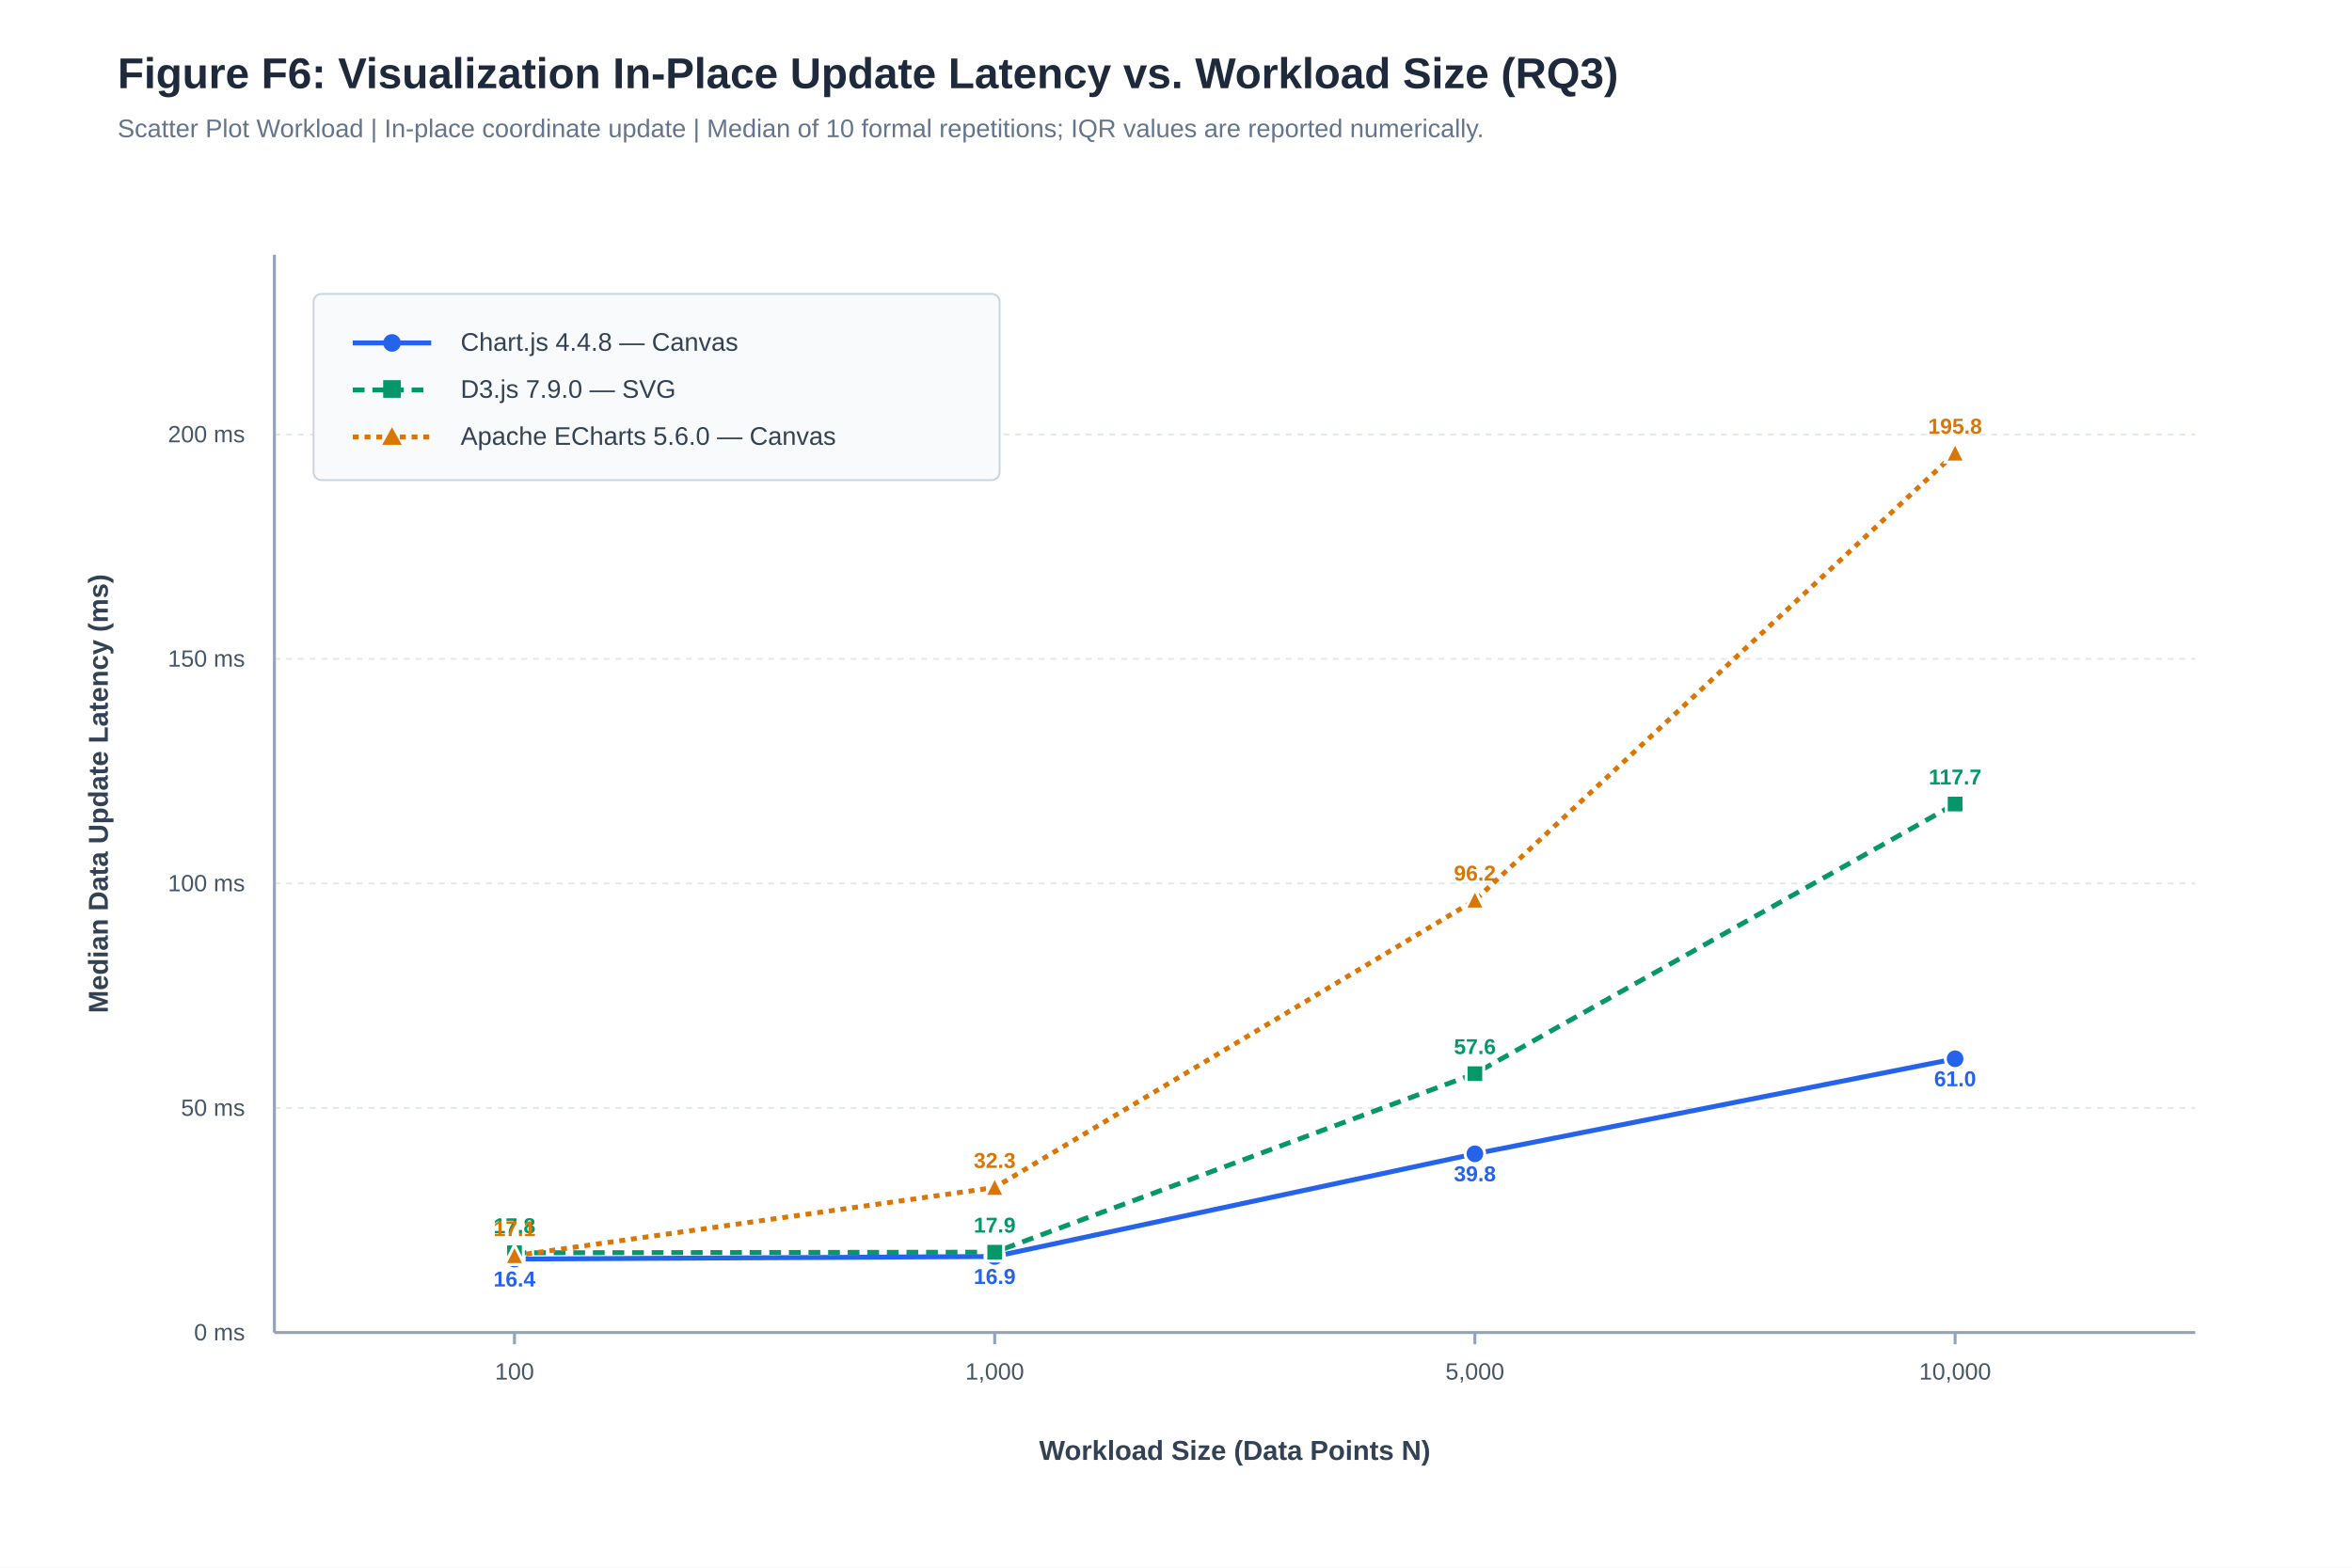
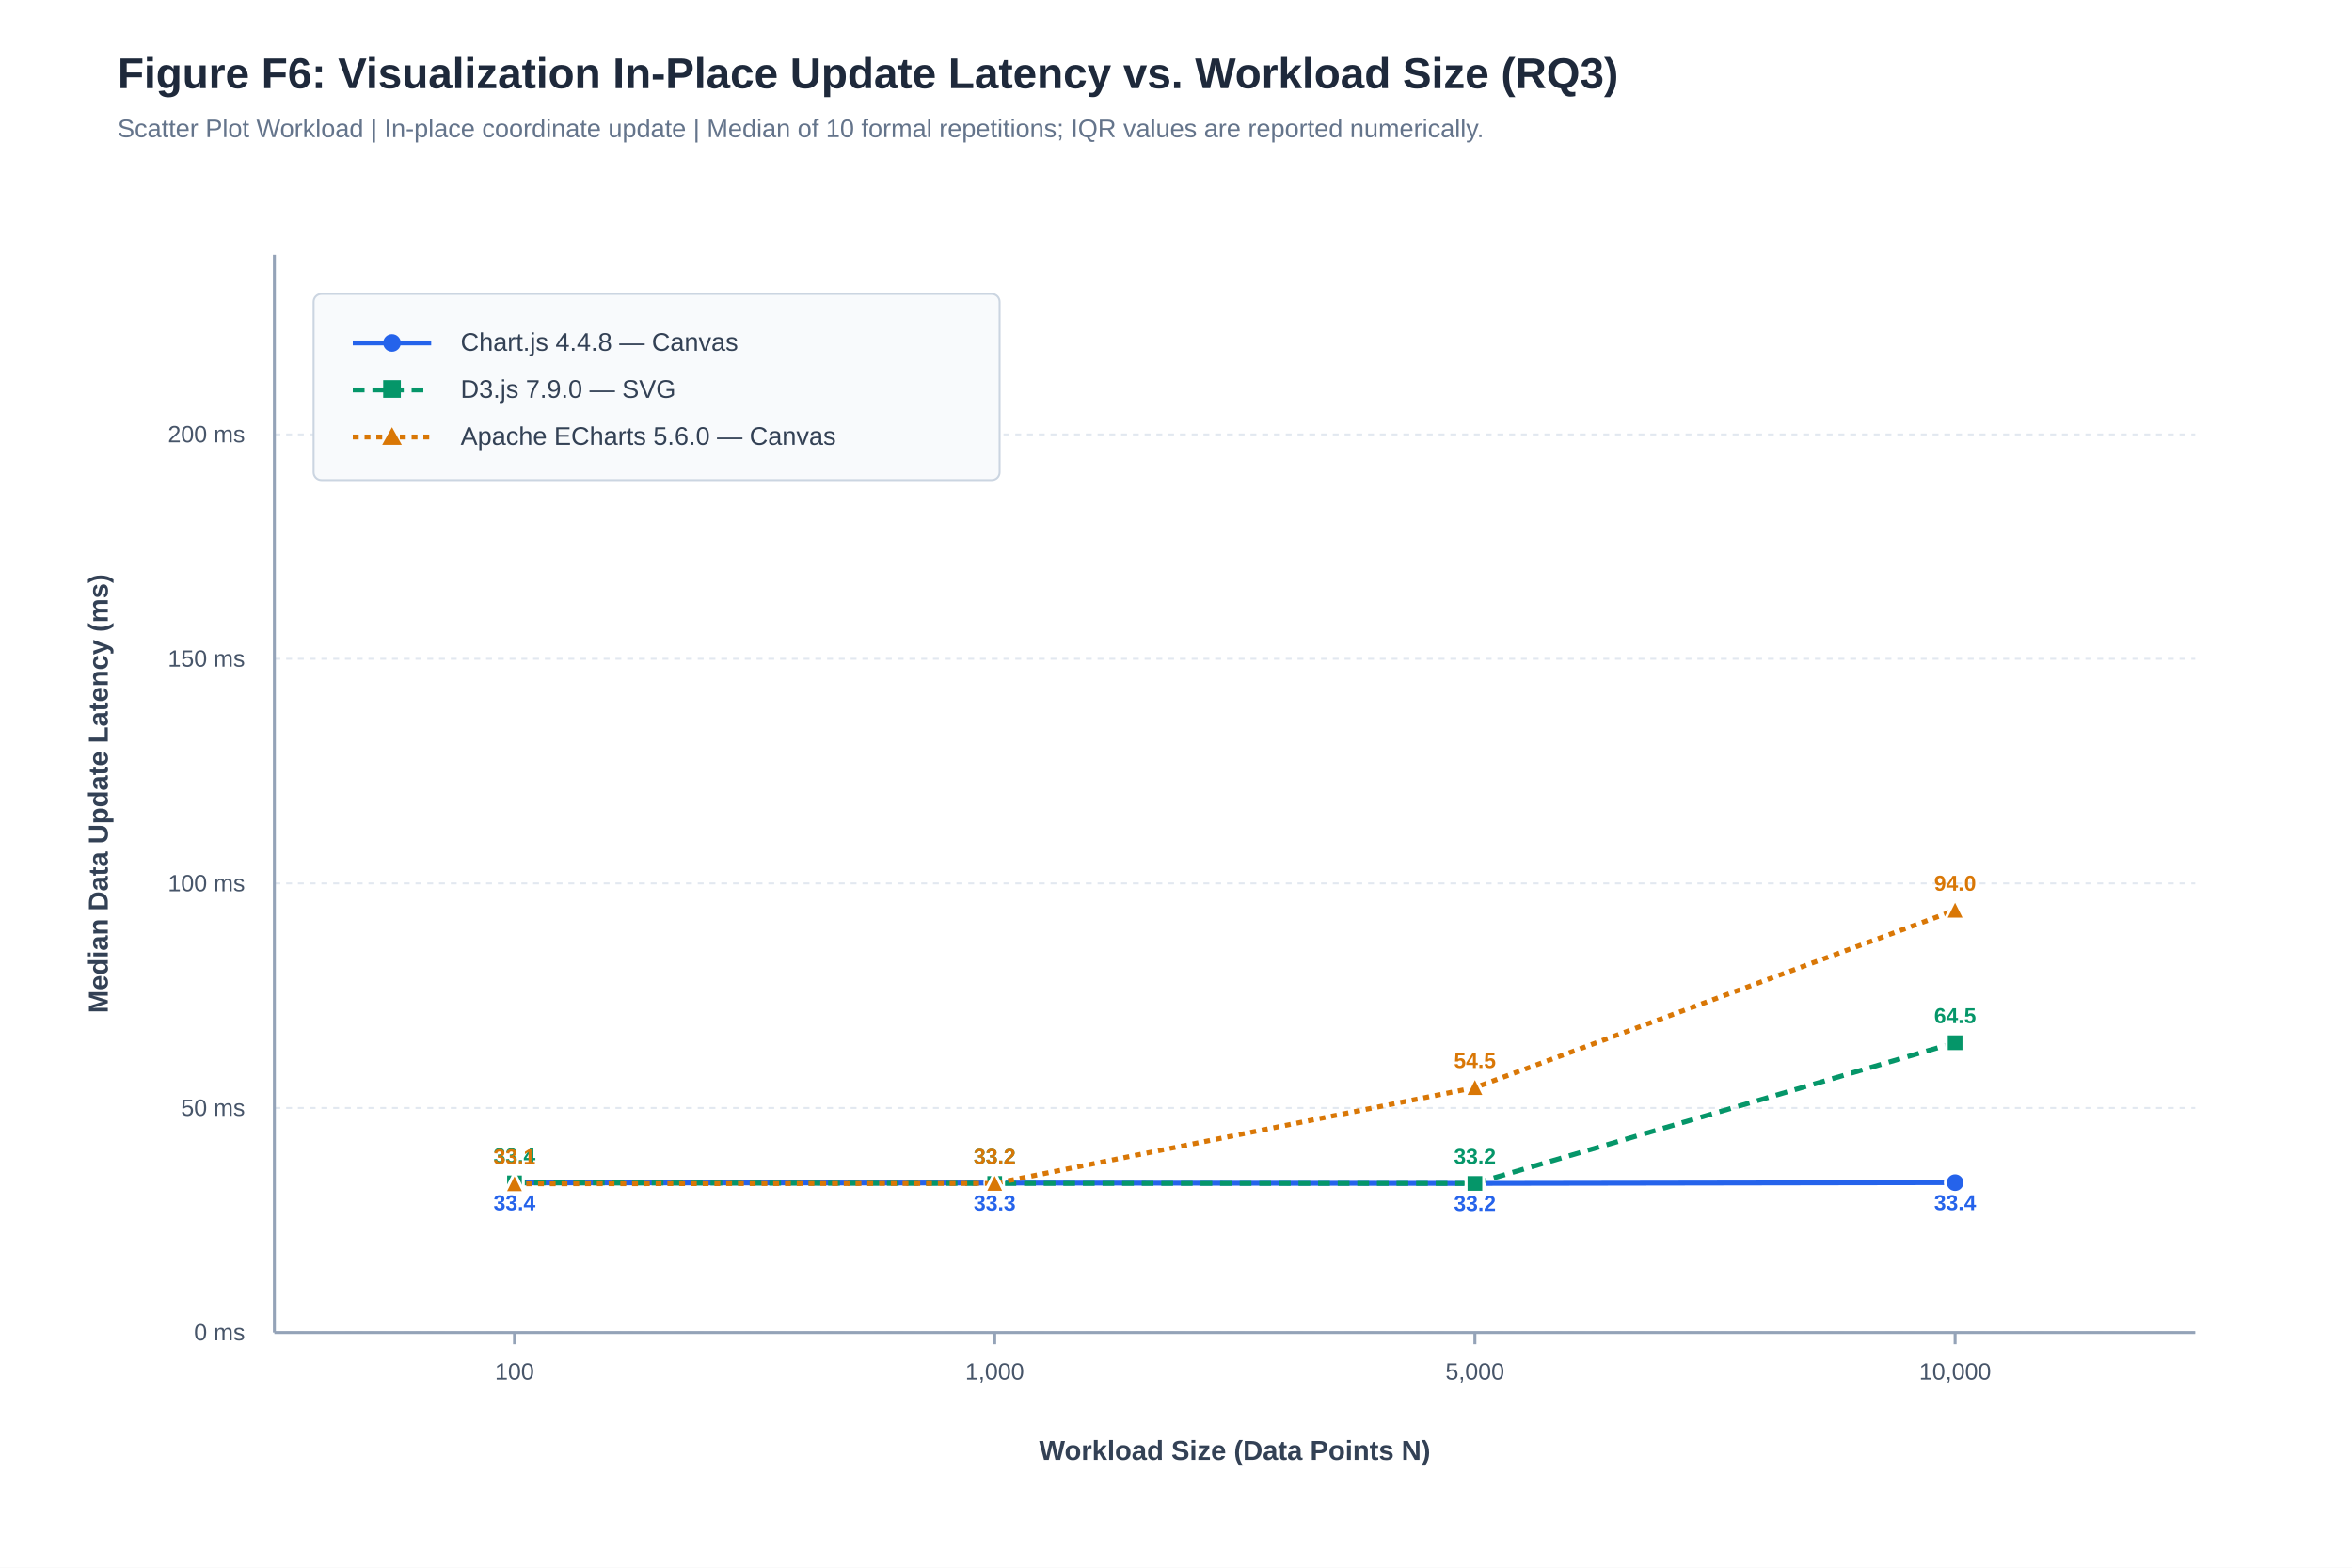
<svg xmlns="http://www.w3.org/2000/svg" viewBox="0 0 1200 800" width="1200" height="800">
  <style>
    text { font-family: Arial, Helvetica, sans-serif; }
    .title { font-size: 22px; font-weight: bold; fill: #1e293b; }
    .subtitle { font-size: 13px; fill: #64748b; }
    .axis-title { font-size: 14px; font-weight: bold; fill: #334155; }
    .axis-label { font-size: 12px; fill: #475569; }
    .legend-text { font-size: 13px; fill: #334155; }
    .grid-line { stroke: #e2e8f0; stroke-width: 1; stroke-dasharray: 3,3; }
    .axis-line { stroke: #94a3b8; stroke-width: 1.5; }
    .data-label { font-size: 11px; font-weight: 500; fill: #334155; }
  </style>
  <rect width="1200" height="800" fill="#ffffff" />
  <text x="60" y="45" class="title">Figure F6: Visualization In-Place Update Latency vs. Workload Size (RQ3)</text>
  <text x="60" y="70" class="subtitle">Scatter Plot Workload | In-place coordinate update | Median of 10 formal repetitions; IQR values are reported numerically.</text>
  <line x1="140" y1="680.0" x2="1120" y2="680.0" class="grid-line" />
  <text x="125" y="684.0" text-anchor="end" class="axis-label">0 ms</text>
  <line x1="140" y1="565.4" x2="1120" y2="565.4" class="grid-line" />
  <text x="125" y="569.4" text-anchor="end" class="axis-label">50 ms</text>
  <line x1="140" y1="450.8" x2="1120" y2="450.8" class="grid-line" />
  <text x="125" y="454.8" text-anchor="end" class="axis-label">100 ms</text>
  <line x1="140" y1="336.2" x2="1120" y2="336.2" class="grid-line" />
  <text x="125" y="340.2" text-anchor="end" class="axis-label">150 ms</text>
  <line x1="140" y1="221.7" x2="1120" y2="221.7" class="grid-line" />
  <text x="125" y="225.7" text-anchor="end" class="axis-label">200 ms</text>
  <line x1="140" y1="680" x2="1120" y2="680" class="axis-line" />
  <line x1="140" y1="130" x2="140" y2="680" class="axis-line" />
  <text x="630" y="745" text-anchor="middle" class="axis-title">Workload Size (Data Points N)</text>
  <text x="55" y="405" text-anchor="middle" transform="rotate(-90 55 405)" class="axis-title">Median Data Update Latency (ms)</text>
  <line x1="262.5" y1="680" x2="262.5" y2="686" stroke="#94a3b8" stroke-width="1.5" />
  <text x="262.5" y="704" text-anchor="middle" class="axis-label">100</text>
  <line x1="507.5" y1="680" x2="507.5" y2="686" stroke="#94a3b8" stroke-width="1.5" />
  <text x="507.5" y="704" text-anchor="middle" class="axis-label">1,000</text>
  <line x1="752.5" y1="680" x2="752.5" y2="686" stroke="#94a3b8" stroke-width="1.5" />
  <text x="752.5" y="704" text-anchor="middle" class="axis-label">5,000</text>
  <line x1="997.5" y1="680" x2="997.5" y2="686" stroke="#94a3b8" stroke-width="1.5" />
  <text x="997.5" y="704" text-anchor="middle" class="axis-label">10,000</text>
-   <path d="M 262.5 642.5 L 507.5 641.2 L 752.5 588.8 L 997.5 540.3" fill="none" stroke="#2563eb" stroke-width="2.5" />
-   <circle cx="262.5" cy="642.5" r="5" fill="#2563eb" stroke="#ffffff" stroke-width="1.5" />
-   <text x="262.5" y="656.5" text-anchor="middle" class="data-label" style="fill:#2563eb;font-weight:bold;">16.4</text>
-   <circle cx="507.5" cy="641.2" r="5" fill="#2563eb" stroke="#ffffff" stroke-width="1.5" />
-   <text x="507.5" y="655.2" text-anchor="middle" class="data-label" style="fill:#2563eb;font-weight:bold;">16.9</text>
-   <circle cx="752.5" cy="588.8" r="5" fill="#2563eb" stroke="#ffffff" stroke-width="1.5" />
-   <text x="752.5" y="602.8" text-anchor="middle" class="data-label" style="fill:#2563eb;font-weight:bold;">39.8</text>
-   <circle cx="997.5" cy="540.3" r="5" fill="#2563eb" stroke="#ffffff" stroke-width="1.5" />
-   <text x="997.5" y="554.3" text-anchor="middle" class="data-label" style="fill:#2563eb;font-weight:bold;">61.0</text>
-   <path d="M 262.5 639.3 L 507.5 639.0 L 752.5 547.9 L 997.5 410.3" fill="none" stroke="#059669" stroke-width="2.5" stroke-dasharray="6,4" />
-   <rect x="258.0" y="634.8" width="9" height="9" fill="#059669" stroke="#ffffff" stroke-width="1.5" />
-   <text x="262.5" y="629.3" text-anchor="middle" class="data-label" style="fill:#059669;font-weight:bold;">17.8</text>
-   <rect x="503.0" y="634.5" width="9" height="9" fill="#059669" stroke="#ffffff" stroke-width="1.5" />
-   <text x="507.5" y="629.0" text-anchor="middle" class="data-label" style="fill:#059669;font-weight:bold;">17.9</text>
-   <rect x="748.0" y="543.4" width="9" height="9" fill="#059669" stroke="#ffffff" stroke-width="1.5" />
-   <text x="752.5" y="537.9" text-anchor="middle" class="data-label" style="fill:#059669;font-weight:bold;">57.6</text>
-   <rect x="993.0" y="405.8" width="9" height="9" fill="#059669" stroke="#ffffff" stroke-width="1.5" />
-   <text x="997.5" y="400.3" text-anchor="middle" class="data-label" style="fill:#059669;font-weight:bold;">117.7</text>
-   <path d="M 262.5 640.8 L 507.5 606.0 L 752.5 459.4 L 997.5 231.3" fill="none" stroke="#d97706" stroke-width="2.5" stroke-dasharray="3,3" />
-   <polygon points="262.5,635.3 257.5,645.3 267.5,645.3" fill="#d97706" stroke="#ffffff" stroke-width="1.5" />
-   <text x="262.5" y="630.8" text-anchor="middle" class="data-label" style="fill:#d97706;font-weight:bold;">17.1</text>
-   <polygon points="507.5,600.5 502.5,610.5 512.5,610.5" fill="#d97706" stroke="#ffffff" stroke-width="1.5" />
-   <text x="507.5" y="596.0" text-anchor="middle" class="data-label" style="fill:#d97706;font-weight:bold;">32.3</text>
-   <polygon points="752.5,453.9 747.5,463.9 757.5,463.9" fill="#d97706" stroke="#ffffff" stroke-width="1.5" />
-   <text x="752.5" y="449.4" text-anchor="middle" class="data-label" style="fill:#d97706;font-weight:bold;">96.2</text>
-   <polygon points="997.5,225.8 992.5,235.8 1002.5,235.8" fill="#d97706" stroke="#ffffff" stroke-width="1.5" />
-   <text x="997.5" y="221.3" text-anchor="middle" class="data-label" style="fill:#d97706;font-weight:bold;">195.8</text>
+   <path d="M 262.5 603.6 L 507.5 603.7 L 752.5 603.9 L 997.5 603.5" fill="none" stroke="#2563eb" stroke-width="2.5" />
+   <circle cx="262.5" cy="603.6" r="5" fill="#2563eb" stroke="#ffffff" stroke-width="1.5" />
+   <text x="262.5" y="617.6" text-anchor="middle" class="data-label" style="fill:#2563eb;font-weight:bold;">33.4</text>
+   <circle cx="507.5" cy="603.7" r="5" fill="#2563eb" stroke="#ffffff" stroke-width="1.5" />
+   <text x="507.5" y="617.7" text-anchor="middle" class="data-label" style="fill:#2563eb;font-weight:bold;">33.3</text>
+   <circle cx="752.5" cy="603.9" r="5" fill="#2563eb" stroke="#ffffff" stroke-width="1.5" />
+   <text x="752.5" y="617.9" text-anchor="middle" class="data-label" style="fill:#2563eb;font-weight:bold;">33.2</text>
+   <circle cx="997.5" cy="603.5" r="5" fill="#2563eb" stroke="#ffffff" stroke-width="1.5" />
+   <text x="997.5" y="617.5" text-anchor="middle" class="data-label" style="fill:#2563eb;font-weight:bold;">33.4</text>
+   <path d="M 262.5 603.6 L 507.5 603.9 L 752.5 603.9 L 997.5 532.1" fill="none" stroke="#059669" stroke-width="2.5" stroke-dasharray="6,4" />
+   <rect x="258.0" y="599.1" width="9" height="9" fill="#059669" stroke="#ffffff" stroke-width="1.5" />
+   <text x="262.5" y="593.6" text-anchor="middle" class="data-label" style="fill:#059669;font-weight:bold;">33.4</text>
+   <rect x="503.0" y="599.4" width="9" height="9" fill="#059669" stroke="#ffffff" stroke-width="1.5" />
+   <text x="507.5" y="593.9" text-anchor="middle" class="data-label" style="fill:#059669;font-weight:bold;">33.2</text>
+   <rect x="748.0" y="599.4" width="9" height="9" fill="#059669" stroke="#ffffff" stroke-width="1.5" />
+   <text x="752.5" y="593.9" text-anchor="middle" class="data-label" style="fill:#059669;font-weight:bold;">33.2</text>
+   <rect x="993.0" y="527.6" width="9" height="9" fill="#059669" stroke="#ffffff" stroke-width="1.5" />
+   <text x="997.5" y="522.1" text-anchor="middle" class="data-label" style="fill:#059669;font-weight:bold;">64.5</text>
+   <path d="M 262.5 604.1 L 507.5 603.9 L 752.5 555.0 L 997.5 464.5" fill="none" stroke="#d97706" stroke-width="2.5" stroke-dasharray="3,3" />
+   <polygon points="262.5,598.6 257.5,608.6 267.5,608.6" fill="#d97706" stroke="#ffffff" stroke-width="1.5" />
+   <text x="262.5" y="594.1" text-anchor="middle" class="data-label" style="fill:#d97706;font-weight:bold;">33.1</text>
+   <polygon points="507.5,598.4 502.5,608.4 512.5,608.4" fill="#d97706" stroke="#ffffff" stroke-width="1.5" />
+   <text x="507.5" y="593.9" text-anchor="middle" class="data-label" style="fill:#d97706;font-weight:bold;">33.2</text>
+   <polygon points="752.5,549.5 747.5,559.5 757.5,559.5" fill="#d97706" stroke="#ffffff" stroke-width="1.5" />
+   <text x="752.5" y="545.0" text-anchor="middle" class="data-label" style="fill:#d97706;font-weight:bold;">54.5</text>
+   <polygon points="997.5,459.0 992.5,469.0 1002.5,469.0" fill="#d97706" stroke="#ffffff" stroke-width="1.5" />
+   <text x="997.5" y="454.5" text-anchor="middle" class="data-label" style="fill:#d97706;font-weight:bold;">94.0</text>
  <rect x="160" y="150" width="350" height="95" fill="#f8fafc" stroke="#cbd5e1" rx="4" />
  <line x1="180" y1="175" x2="220" y2="175" stroke="#2563eb" stroke-width="2.5" />
  <circle cx="200" cy="175" r="4.5" fill="#2563eb" />
  <text x="235" y="179" class="legend-text">Chart.js 4.4.8 — Canvas</text>
  <line x1="180" y1="199" x2="220" y2="199" stroke="#059669" stroke-width="2.5" stroke-dasharray="6,4" />
  <rect x="195.5" y="194" width="9" height="9" fill="#059669" />
  <text x="235" y="203" class="legend-text">D3.js 7.9.0 — SVG</text>
  <line x1="180" y1="223" x2="220" y2="223" stroke="#d97706" stroke-width="2.5" stroke-dasharray="3,3" />
  <polygon points="200,218 195,227 205,227" fill="#d97706" />
  <text x="235" y="227" class="legend-text">Apache ECharts 5.6.0 — Canvas</text>
</svg>
